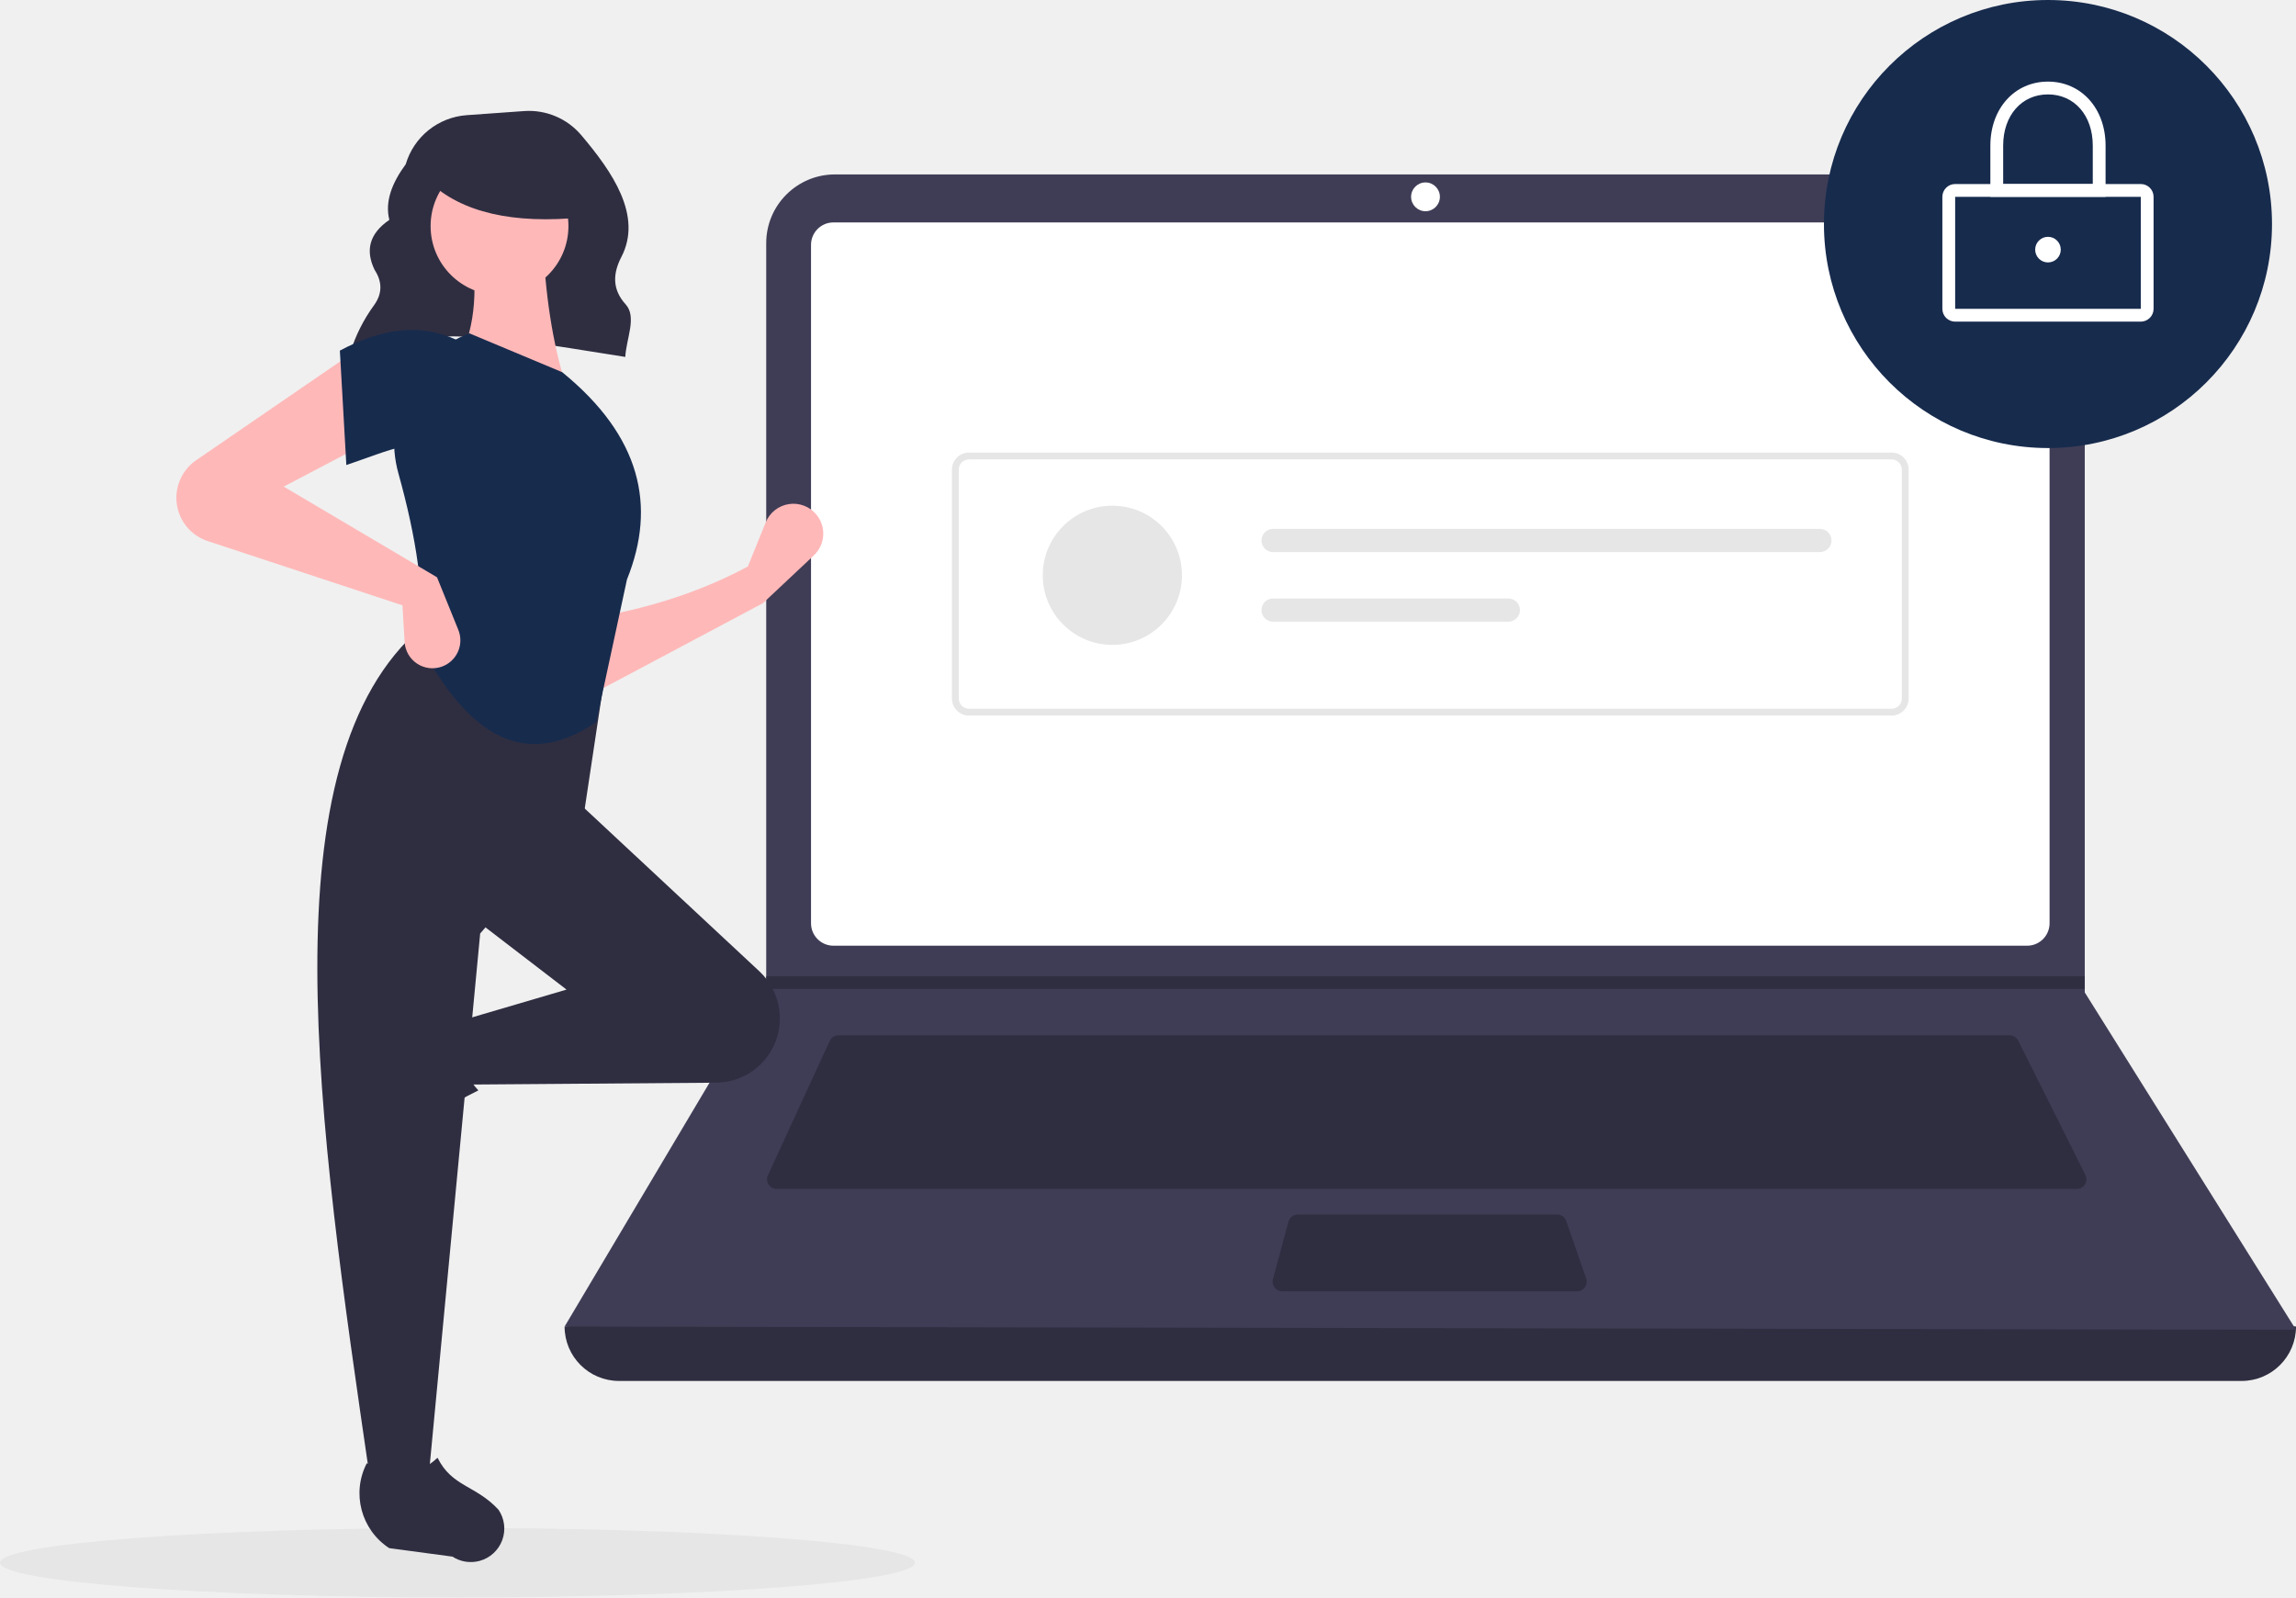
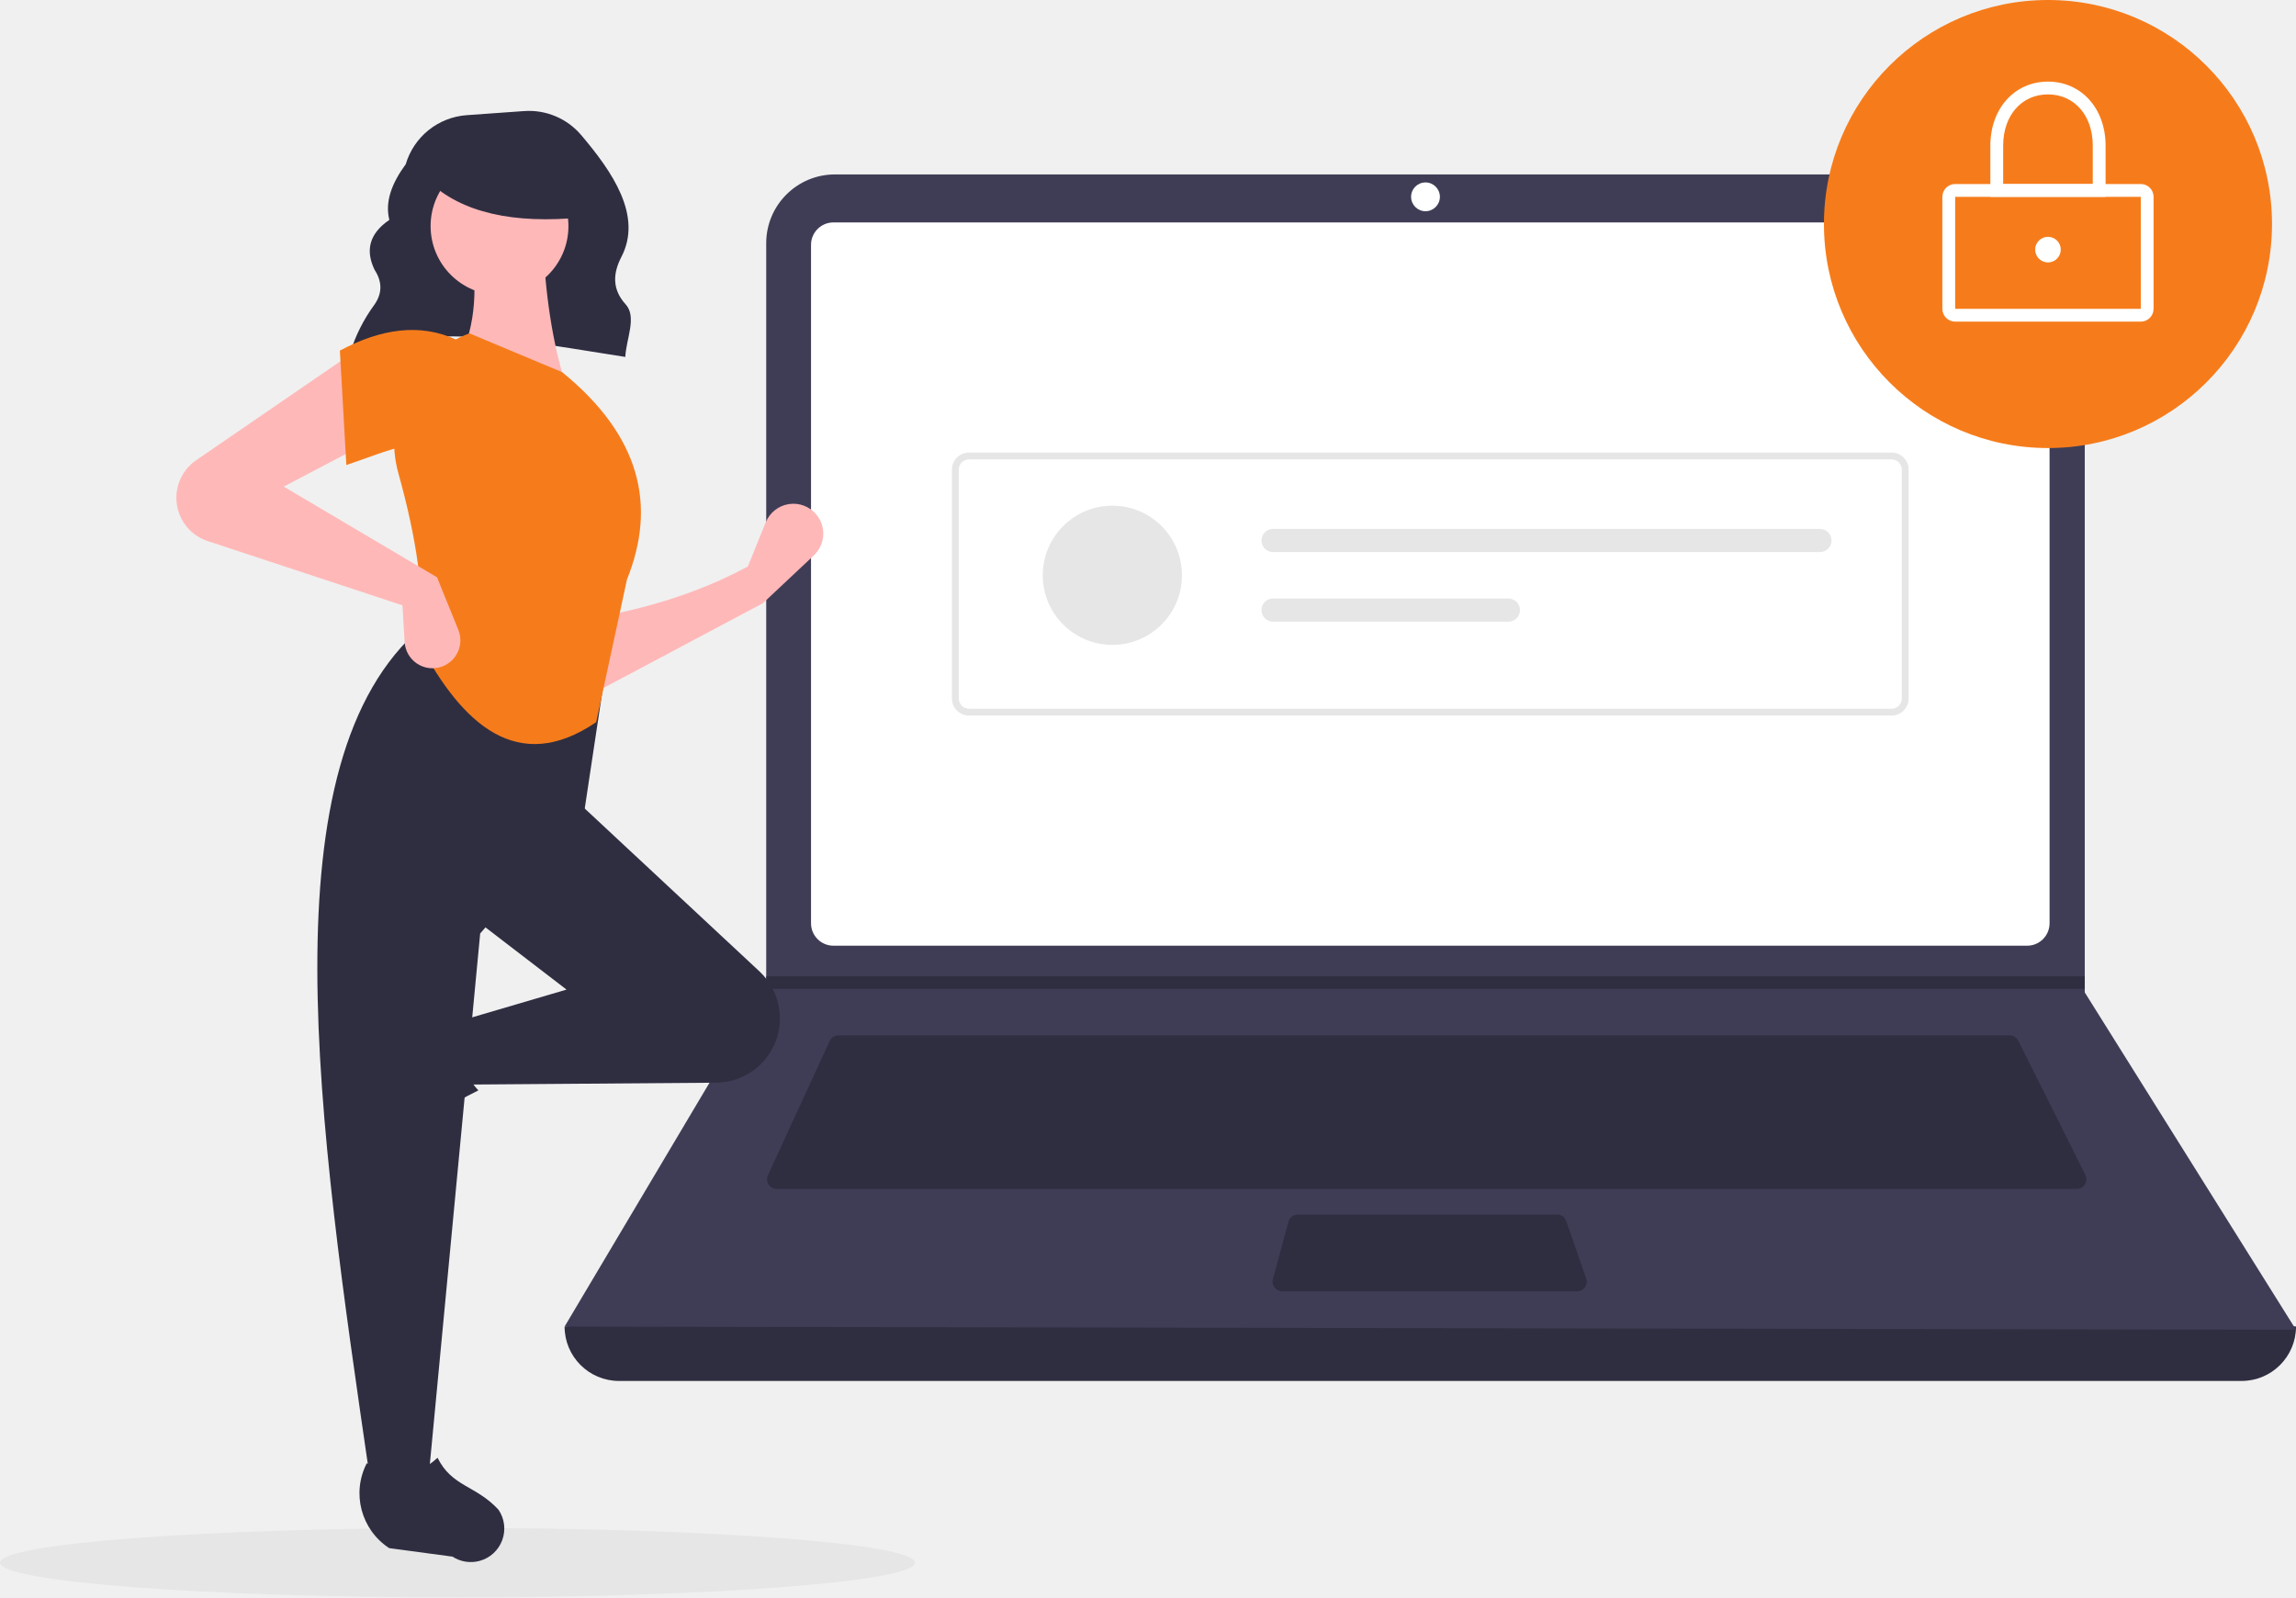
<svg xmlns="http://www.w3.org/2000/svg" id="a5c16198-98a1-478b-8909-43624583dcf2" data-name="Layer 1" width="793" height="551.732" viewBox="0 0 793 551.732">
  <ellipse cx="158" cy="539.732" rx="158" ry="12" fill="#e6e6e6" />
  <path d="M324.272,296.554c27.497-11.695,61.744-4.285,95.191.858.311-6.228,4.084-13.808.132-18.153-4.801-5.279-4.359-10.825-1.47-16.404,7.388-14.265-3.197-29.444-13.884-42.065a23.669,23.669,0,0,0-19.755-8.292l-19.797,1.414A23.709,23.709,0,0,0,343.635,230.859v0c-4.727,6.429-7.257,12.841-5.664,19.219-7.081,4.839-8.27,10.68-5.089,17.264,2.698,4.146,2.669,8.182-.123,12.106a55.891,55.891,0,0,0-8.31,16.506Z" transform="translate(-203.5 -174.1342)" fill="#2f2e41" />
  <path d="M977.709,651.097H417.291A18.791,18.791,0,0,1,398.5,632.306h0q304.727-35.415,598,0h0A18.791,18.791,0,0,1,977.709,651.097Z" transform="translate(-203.5 -174.1342)" fill="#2f2e41" />
  <path d="M996.5,633.412l-598-1.105,69.306-116.616.332-.553V258.131a23.752,23.752,0,0,1,23.754-23.754H899.792a23.752,23.752,0,0,1,23.754,23.754V516.906Z" transform="translate(-203.5 -174.1342)" fill="#3f3d56" />
  <path d="M491.35,250.957a7.746,7.746,0,0,0-7.738,7.738V493.031a7.747,7.747,0,0,0,7.738,7.738H903.65a7.747,7.747,0,0,0,7.738-7.738V258.694a7.747,7.747,0,0,0-7.738-7.738Z" transform="translate(-203.5 -174.1342)" fill="#fff" />
  <path d="M493.078,531.718a3.325,3.325,0,0,0-3.013,1.93l-21.355,46.425a3.316,3.316,0,0,0,3.012,4.702H920.814a3.316,3.316,0,0,0,2.965-4.799L900.567,533.551a3.299,3.299,0,0,0-2.965-1.833Z" transform="translate(-203.5 -174.1342)" fill="#2f2e41" />
  <circle cx="492.342" cy="67.98" r="4.974" fill="#fff" />
  <path d="M651.7,593.619a3.321,3.321,0,0,0-3.202,2.454l-5.357,19.896a3.316,3.316,0,0,0,3.202,4.179h101.874a3.315,3.315,0,0,0,3.133-4.401l-6.887-19.896a3.318,3.318,0,0,0-3.134-2.231Z" transform="translate(-203.5 -174.1342)" fill="#2f2e41" />
  <polygon points="720.046 337.135 720.046 341.556 264.306 341.556 264.649 341.004 264.649 337.135 720.046 337.135" fill="#2f2e41" />
-   <circle cx="707.335" cy="77.375" r="77.375" fill="#172b4d" />
+   <circle cx="707.335" cy="77.375" r="77.375" fill="#f67c1b" />
  <path d="M942.89,285.223H878.779a4.426,4.426,0,0,1-4.421-4.421V242.114a4.426,4.426,0,0,1,4.421-4.421H942.89a4.426,4.426,0,0,1,4.421,4.421v38.688A4.426,4.426,0,0,1,942.89,285.223Zm-64.111-43.109v38.688h64.114L942.89,242.114Z" transform="translate(-203.5 -174.1342)" fill="#fff" />
  <path d="M930.731,242.114h-39.793V224.428c0-12.81,8.368-22.107,19.896-22.107s19.896,9.297,19.896,22.107Zm-35.372-4.421h30.95V224.428c0-10.413-6.363-17.686-15.475-17.686s-15.475,7.273-15.475,17.686Z" transform="translate(-203.5 -174.1342)" fill="#fff" />
  <circle cx="707.335" cy="86.218" r="4.421" fill="#fff" />
  <path d="M856.82,421.284H538.18a5.908,5.908,0,0,1-5.901-5.901V336.342a5.908,5.908,0,0,1,5.901-5.901H856.82a5.908,5.908,0,0,1,5.901,5.901V415.383A5.908,5.908,0,0,1,856.82,421.284Zm-318.64-88.482a3.544,3.544,0,0,0-3.54,3.54V415.383a3.544,3.544,0,0,0,3.54,3.54H856.82a3.544,3.544,0,0,0,3.54-3.54V336.342a3.544,3.544,0,0,0-3.54-3.54Z" transform="translate(-203.5 -174.1342)" fill="#e6e6e6" />
  <circle cx="384.19" cy="198.695" r="24.036" fill="#e6e6e6" />
  <path d="M643.203,356.805a4.006,4.006,0,1,0,0,8.012H832.061a4.006,4.006,0,0,0,0-8.012Z" transform="translate(-203.5 -174.1342)" fill="#e6e6e6" />
  <path d="M643.203,380.842a4.006,4.006,0,1,0,0,8.012H724.469a4.006,4.006,0,1,0,0-8.012Z" transform="translate(-203.5 -174.1342)" fill="#e6e6e6" />
  <path d="M467.022,382.462,408.119,413.778l-.746-26.096c19.226-3.209,37.517-8.797,54.429-17.895l6.16-15.22a10.318,10.318,0,0,1,17.536-2.678l0,0a10.318,10.318,0,0,1-.908,14.069Z" transform="translate(-203.5 -174.1342)" fill="#ffb8b8" />
  <path d="M323.098,563.267v0a11.574,11.574,0,0,1,1.469-9.363l12.939-19.858a22.612,22.612,0,0,1,29.335-7.739h0c-5.438,9.256-4.68,17.377,1.878,24.434a117.631,117.631,0,0,0-27.936,19.045A11.574,11.574,0,0,1,323.098,563.267Z" transform="translate(-203.5 -174.1342)" fill="#2f2e41" />
  <path d="M469.705,537.303l0,0a22.203,22.203,0,0,1-18.871,10.779l-85.96.651-3.728-21.623,38.026-11.184-32.061-24.605L402.154,450.313l63.65,59.324A22.203,22.203,0,0,1,469.705,537.303Z" transform="translate(-203.5 -174.1342)" fill="#2f2e41" />
  <path d="M351.453,685.179H331.321c-18.075-123.898-36.474-248.142,17.895-294.515l64.122,10.439L405.136,455.532l-35.789,41.008Z" transform="translate(-203.5 -174.1342)" fill="#2f2e41" />
  <path d="M369.149,713.246h0a11.574,11.574,0,0,1-9.363-1.469l-21.859-2.938a22.612,22.612,0,0,1-7.741-29.335v0c9.257,5.437,17.377,4.679,24.434-1.879,4.986,10.067,13.201,9.453,21.047,17.935A11.574,11.574,0,0,1,369.149,713.246Z" transform="translate(-203.5 -174.1342)" fill="#2f2e41" />
  <path d="M399.172,307.902l-37.28-8.947c6.192-12.674,6.702-26.776,3.728-41.754l25.351-.746C391.764,275.08,394.167,292.481,399.172,307.902Z" transform="translate(-203.5 -174.1342)" fill="#ffb8b8" />
-   <path d="M409.418,423.552c-27.139,18.493-46.314.633-60.947-26.923,2.033-16.862-1.259-37.041-7.357-58.966a40.138,40.138,0,0,1,24.506-48.401h0l32.061,13.421c27.224,22.19,32.582,46.227,22.368,71.578Z" transform="translate(-203.5 -174.1342)" fill="#172b4d" />
+   <path d="M409.418,423.552c-27.139,18.493-46.314.633-60.947-26.923,2.033-16.862-1.259-37.041-7.357-58.966a40.138,40.138,0,0,1,24.506-48.401h0l32.061,13.421c27.224,22.19,32.582,46.227,22.368,71.578Z" transform="translate(-203.5 -174.1342)" fill="#f67c1b" />
  <path d="M331.321,326.542,301.497,342.2l52.938,31.316,7.366,18.17a9.637,9.637,0,0,1-5.789,12.731h0a9.637,9.637,0,0,1-12.762-8.544l-.745-12.663-67.284-22.204a15.733,15.733,0,0,1-9.873-9.611v0a15.733,15.733,0,0,1,5.903-18.303l54.105-37.118Z" transform="translate(-203.5 -174.1342)" fill="#ffb8b8" />
-   <path d="M361.146,329.524c-12.439-5.451-23.749.47-38.026,5.219l-2.237-39.517c14.176-7.556,27.692-9.593,40.263-3.728Z" transform="translate(-203.5 -174.1342)" fill="#172b4d" />
+   <path d="M361.146,329.524c-12.439-5.451-23.749.47-38.026,5.219l-2.237-39.517c14.176-7.556,27.692-9.593,40.263-3.728Z" transform="translate(-203.5 -174.1342)" fill="#f67c1b" />
  <circle cx="172.525" cy="78.093" r="23.802" fill="#ffb8b8" />
  <path d="M404.5,249.224c-23.566,2.308-41.523-1.546-53-12.52v-8.838h51Z" transform="translate(-203.5 -174.1342)" fill="#2f2e41" />
</svg>
